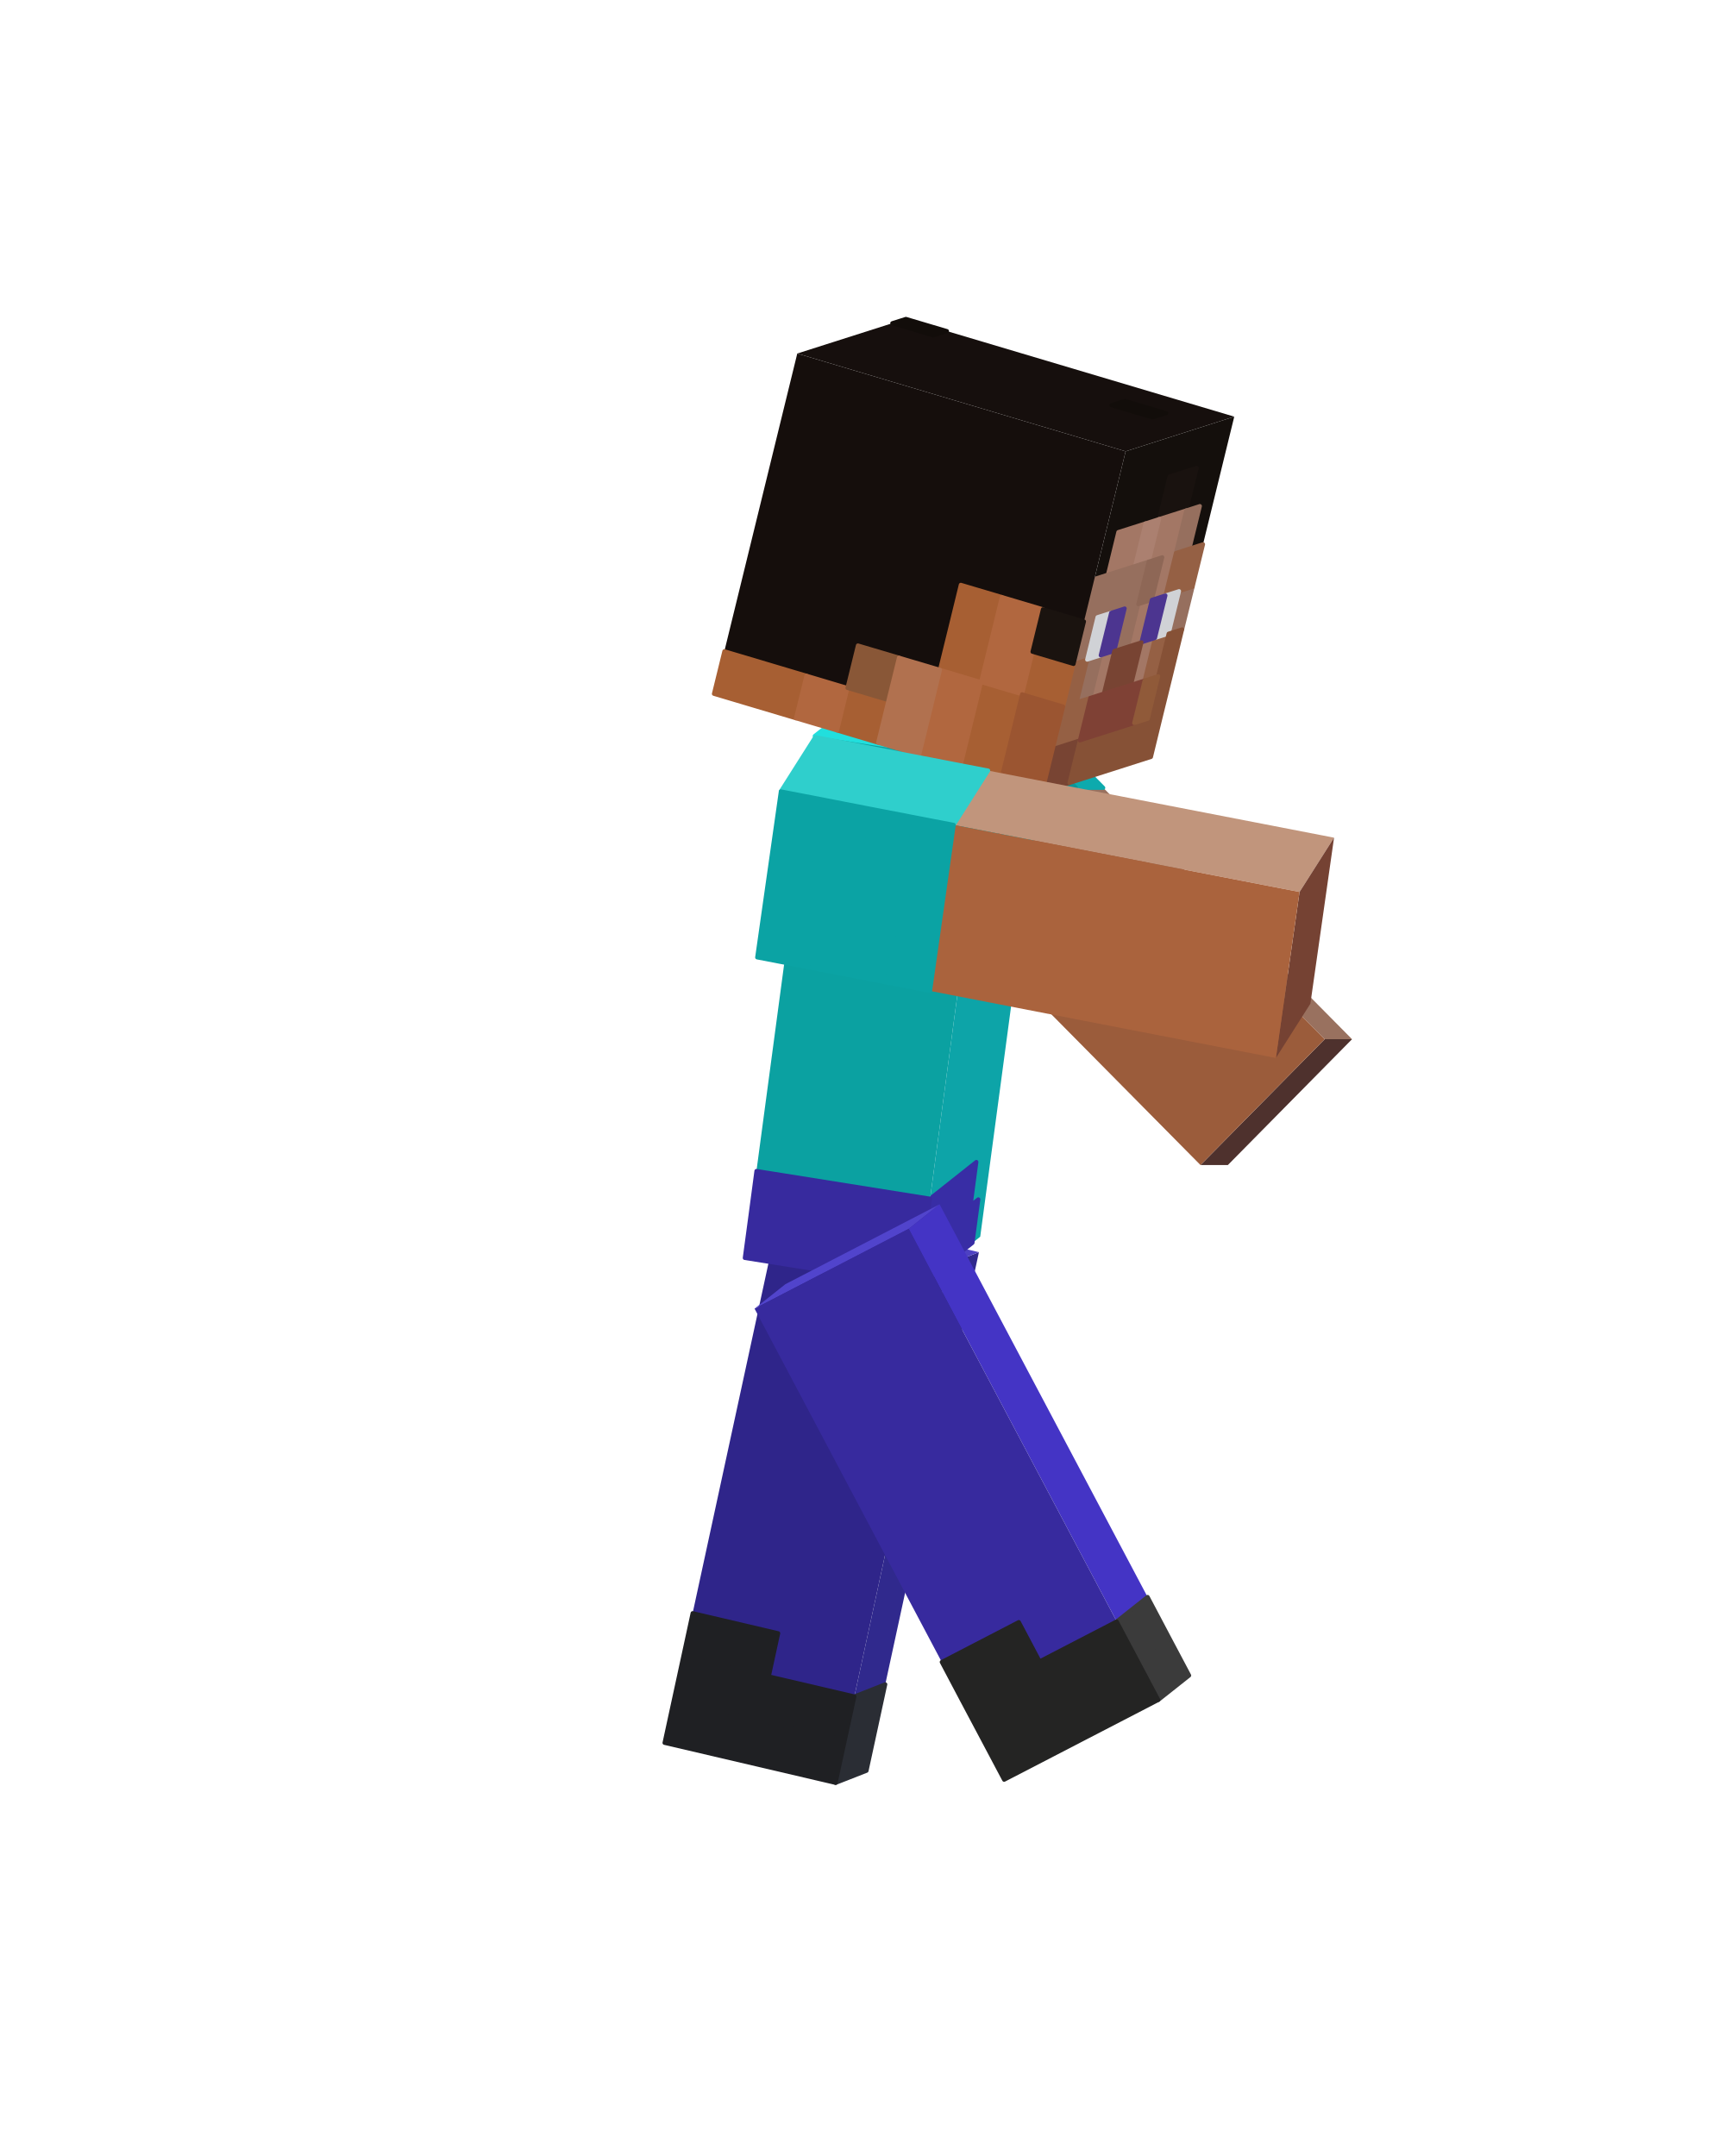
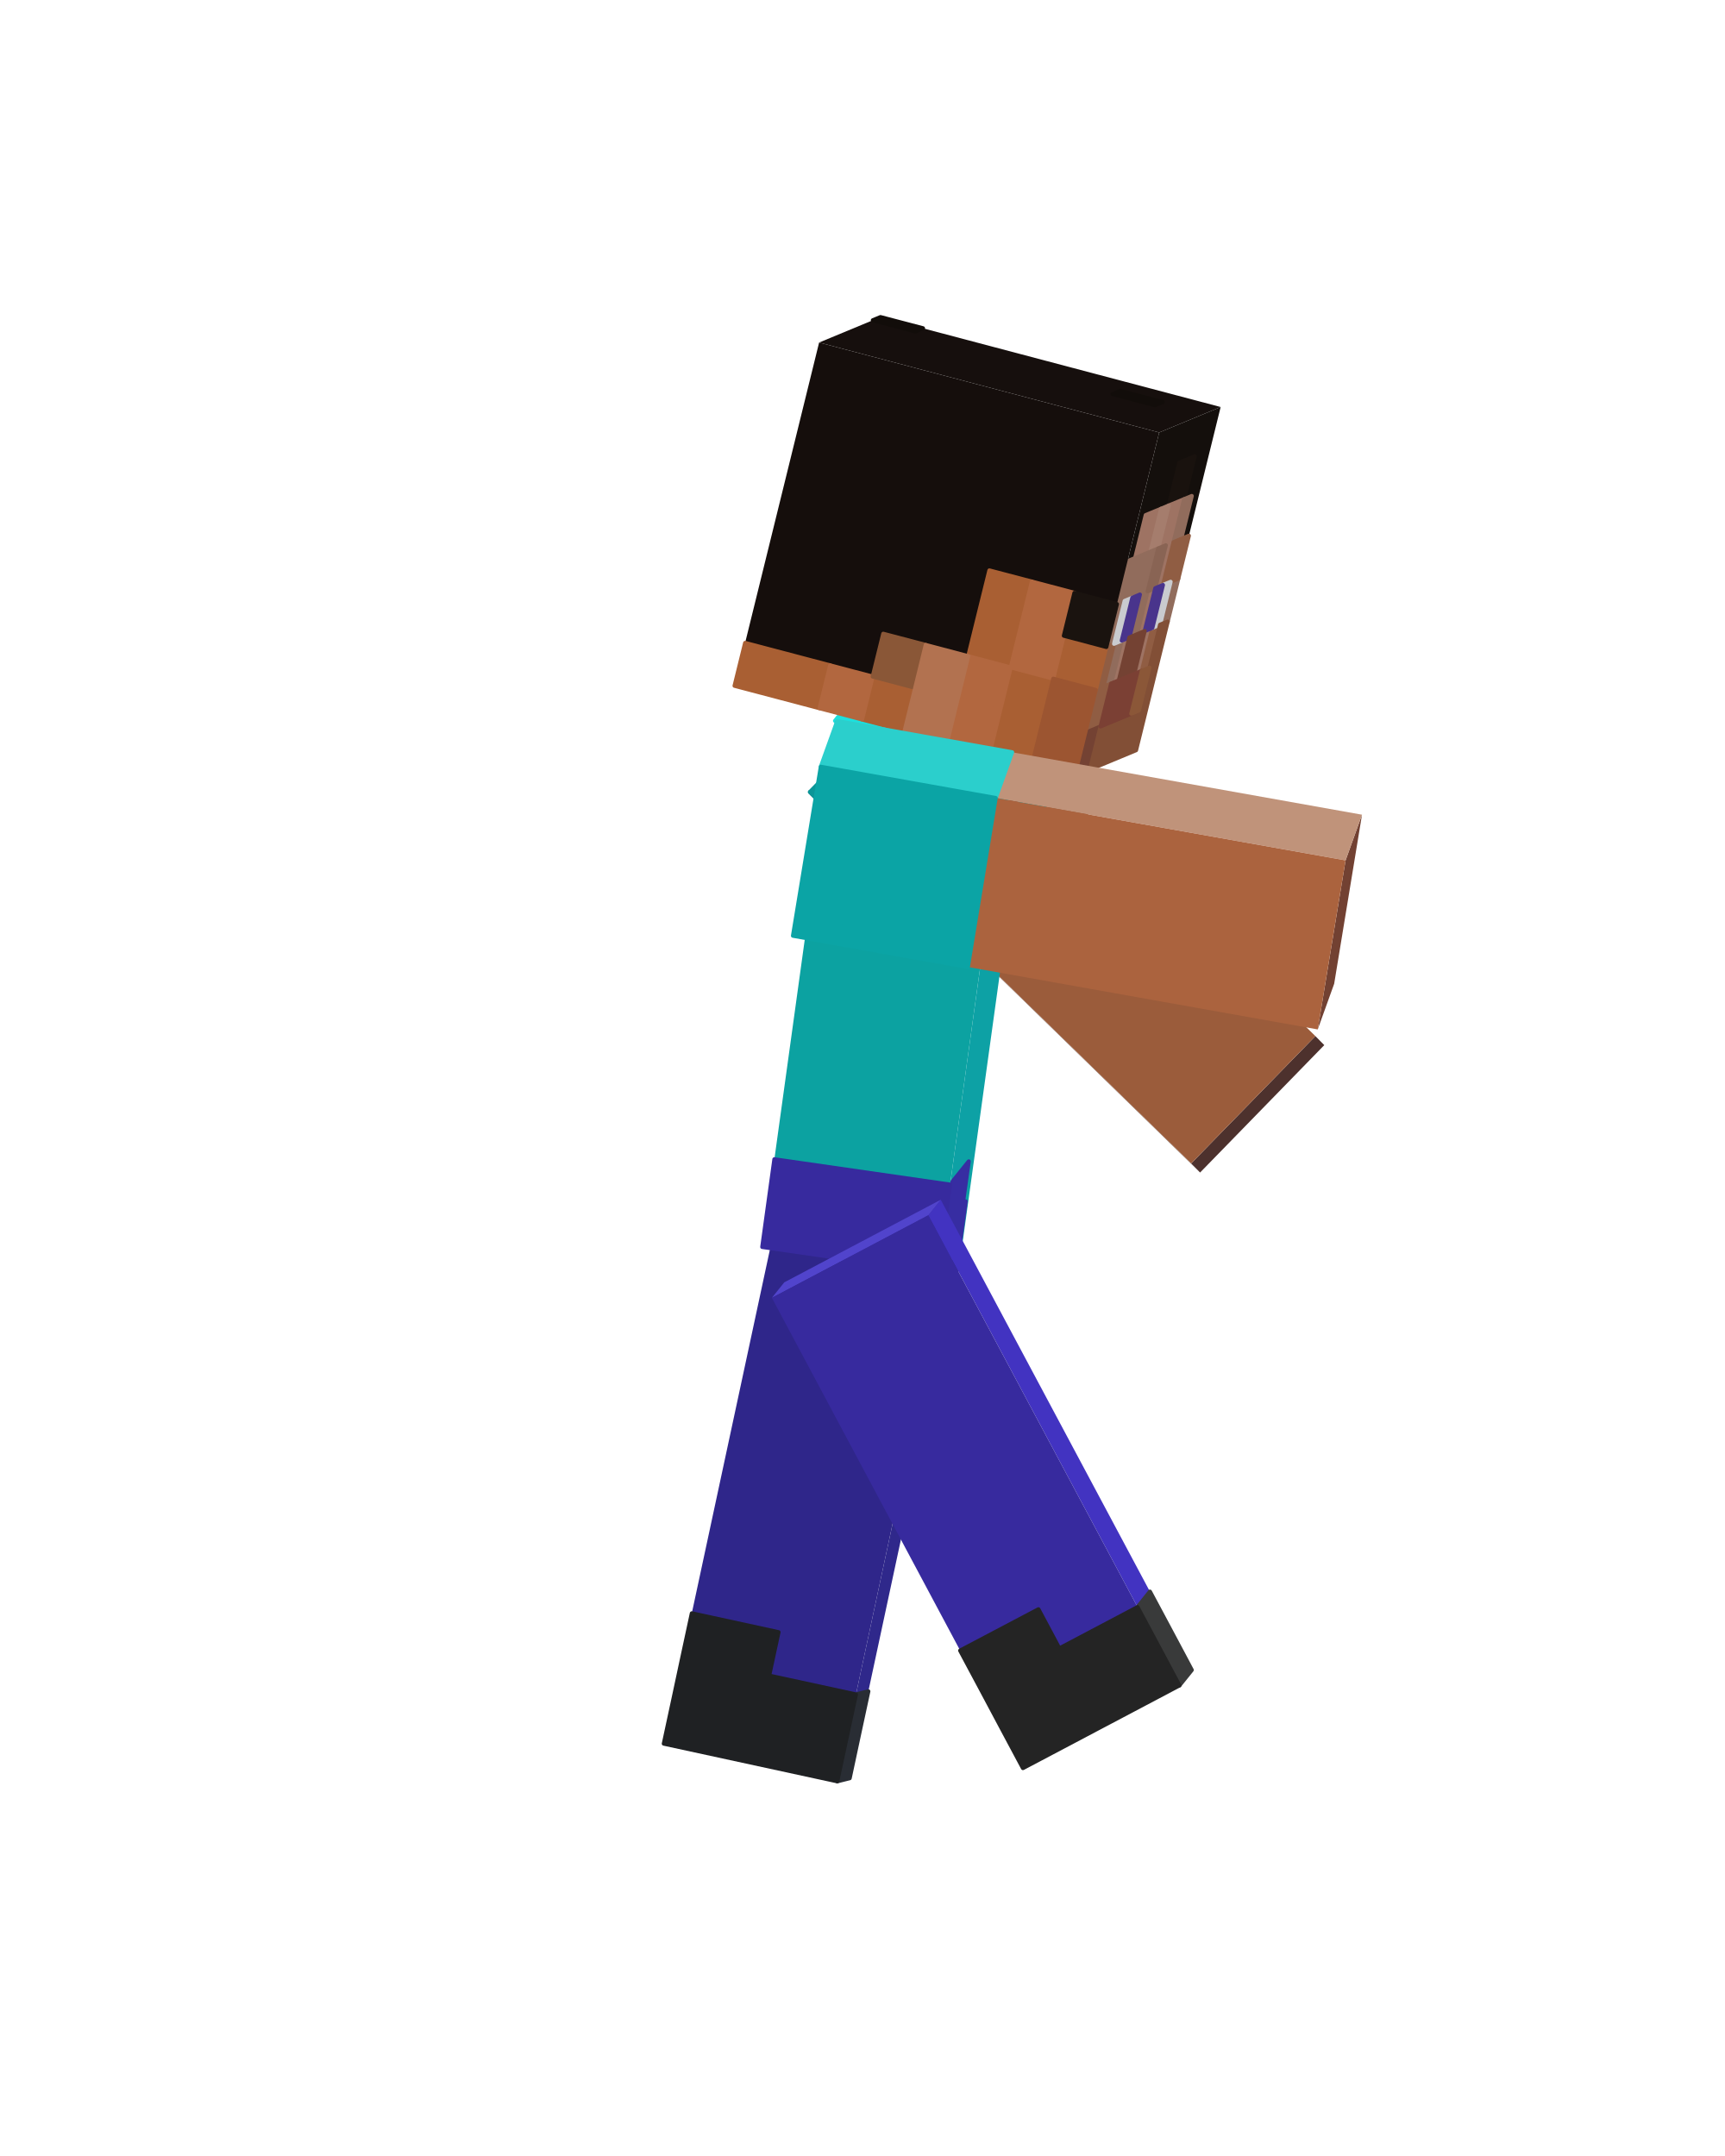
<svg xmlns="http://www.w3.org/2000/svg" viewBox="0 0 256 320" width="256" height="320" role="img" aria-labelledby="jump-fall-title">
  <g id="steve">
    <g id="arm-left" aria-label="Left arm">
-       <g class="face" data-face="front">
-         <path fill="#99715f" d="M141.22 98.27L145.27 98.27L200.65 154.24L196.59 154.24Z" />
-         <path fill="#0daaad" stroke="#0daaad" stroke-width=".6" stroke-linejoin="round" d="M141.22 98.27L145.27 98.27L149.89 102.94L145.83 102.94ZM145.83 102.94L149.89 102.94L154.5 107.6L150.45 107.6ZM150.45 107.6L154.5 107.6L159.12 112.26L155.06 112.27ZM155.06 112.27L159.12 112.26L163.73 116.93L159.68 116.93Z" />
+       <g class="face" data-face="back">
+         <path fill="#69524c" d="M121.52 118.9L120.2 117.55L176.78 172.68L178.1 174.03Z" />
+         <path fill="#0c7780" stroke="#0c7780" stroke-width=".6" stroke-linejoin="round" d="M121.52 118.9L120.2 117.55L124.92 122.14L126.24 123.49ZM126.24 123.49L124.92 122.14L129.63 126.74L130.95 128.09ZM130.95 128.09L129.63 126.74L134.35 131.33L135.67 132.68ZM135.67 132.68L134.35 131.33L139.06 135.93L140.38 137.27Z" />
      </g>
      <g class="face" data-face="bottom">
-         <path fill="#4e312d" d="M196.59 154.24L200.65 154.24L182.22 172.92L178.16 172.92Z" />
+         <path fill="#4d312d" d="M195.21 153.78L196.53 155.12L178.1 174.03L176.78 172.68Z" />
      </g>
      <g class="face" data-face="nx">
-         <path fill="#9b5c3b" d="M122.79 116.95L141.22 98.27L196.59 154.24L178.16 172.92Z" />
-         <path fill="#0b9698" stroke="#0b9698" stroke-width=".6" stroke-linejoin="round" d="M122.79 116.95L141.22 98.27L145.83 102.94L127.4 121.62ZM127.4 121.62L145.83 102.94L150.45 107.6L132.01 126.28ZM132.01 126.28L150.45 107.6L155.06 112.27L136.63 130.95ZM136.63 130.95L155.06 112.27L159.68 116.93L141.24 135.61Z" />
+         <path fill="#9b5c3b" d="M120.2 117.55L138.63 98.64L195.21 153.78L176.78 172.68Z" />
+         <path fill="#0b9698" stroke="#0b9698" stroke-width=".6" stroke-linejoin="round" d="M120.2 117.55L138.63 98.64L143.34 103.24L124.92 122.14ZM124.92 122.14L143.34 103.24L148.06 107.83L129.63 126.74ZM129.63 126.74L148.06 107.83L152.77 112.43L134.35 131.33ZM134.35 131.33L152.77 112.43L157.49 117.02L139.06 135.93Z" />
      </g>
    </g>
    <g id="leg-left" aria-label="Left leg">
      <g class="face" data-face="front">
-         <path fill="#30298d" d="M140.7 187.65L145.28 185.85L128.6 262.82L124.01 264.62Z" />
-         <path fill="#2a2d34" stroke="#2a2d34" stroke-width=".6" stroke-linejoin="round" d="M126.8 251.79L131.38 249.99L129.99 256.41L125.4 258.21ZM125.4 258.21L129.99 256.41L128.6 262.82L124.01 264.62Z" />
+         <path fill="#2f288b" d="M140.87 186.99L142.71 186.53L126.1 263.93L124.26 264.39Z" />
+         <path fill="#292d34" stroke="#292d34" stroke-width=".6" stroke-linejoin="round" d="M127.03 251.49L128.87 251.03L127.48 257.48L125.64 257.94ZM125.64 257.94L127.48 257.48L126.1 263.93L124.26 264.39Z" />
      </g>
      <g class="face" data-face="top">
-         <path fill="#4d41c3" d="M115.3 181.7L119.88 179.9L145.28 185.85L140.7 187.65Z" />
+         <path fill="#4c41c1" d="M115.13 181.41L116.97 180.95L142.71 186.53L140.87 186.99Z" />
      </g>
      <g class="face" data-face="nx">
-         <path fill="#2f258a" d="M115.3 181.7L140.7 187.65L124.01 264.62L98.62 258.68Z" />
-         <path fill="#1f2023" stroke="#1f2023" stroke-width=".6" stroke-linejoin="round" d="M102.79 239.43L115.49 242.41L114.1 248.82L101.4 245.85ZM101.4 245.85L126.8 251.79L125.4 258.21L100.01 252.26ZM100.01 252.26L125.4 258.21L124.01 264.62L98.62 258.68Z" />
+         <path fill="#2f268a" d="M115.13 181.41L140.87 186.99L124.26 264.39L98.51 258.8Z" />
+         <path fill="#1f2123" stroke="#1f2123" stroke-width=".6" stroke-linejoin="round" d="M102.67 239.45L115.54 242.25L114.15 248.7L101.28 245.9ZM101.28 245.9L127.03 251.49L125.64 257.94L99.9 252.35ZM99.9 252.35L125.64 257.94L124.26 264.39L98.51 258.8Z" />
      </g>
    </g>
    <g id="torso" aria-label="Torso">
      <g class="face" data-face="front">
-         <path fill="#0da4a8" d="M146.68 113.35L155.85 106.09L145.47 183.56L136.3 190.82Z" />
-         <path fill="#845136" stroke="#845136" stroke-width=".6" stroke-linejoin="round" d="M148.97 111.54L150.12 110.63L149.25 117.08L148.11 117.99ZM151.26 109.72L153.55 107.9L152.69 114.36L150.4 116.17ZM149.25 117.08L151.54 115.27L150.68 121.72L148.39 123.54Z" />
-         <path fill="#99603f" stroke="#99603f" stroke-width=".6" stroke-linejoin="round" d="M150.12 110.63L151.26 109.72L150.4 116.17L149.25 117.08Z" />
-         <path fill="#382da5" stroke="#382da5" stroke-width=".6" stroke-linejoin="round" d="M138.03 177.91L144.9 172.46L144.04 178.92L137.17 184.37ZM137.17 184.37L145.19 178.01L144.32 184.47L136.3 190.82Z" />
+         <path fill="#0da1a5" d="M150.01 110.74L153.69 106.15L142.88 184.24L139.2 188.83Z" />
+         <path fill="#814f36" stroke="#814f36" stroke-width=".6" stroke-linejoin="round" d="M150.93 109.59L151.39 109.02L150.49 115.53L150.03 116.1ZM151.85 108.45L152.77 107.3L151.87 113.8L150.95 114.95ZM150.49 115.53L151.41 114.38L150.51 120.89L149.59 122.03Z" />
+         <path fill="#955e3e" stroke="#955e3e" stroke-width=".6" stroke-linejoin="round" d="M151.39 109.02L151.85 108.45L150.95 114.95L150.49 115.53Z" />
+         <path fill="#372da2" stroke="#372da2" stroke-width=".6" stroke-linejoin="round" d="M141 175.82L143.77 172.37L142.86 178.88L140.1 182.33ZM140.1 182.33L143.32 178.31L142.42 184.81L139.2 188.83Z" />
      </g>
      <g class="face" data-face="top">
-         <path fill="#a5623f" d="M120.91 109.24L130.08 101.97L155.85 106.09L146.68 113.35Z" />
-         <path fill="#21dfdd" stroke="#21dfdd" stroke-width=".6" stroke-linejoin="round" d="M120.91 109.24L122.06 108.33L128.5 109.36L127.36 110.27ZM128.93 102.88L130.08 101.97L136.52 103L135.37 103.91ZM127.36 110.27L128.5 109.36L134.94 110.39L133.8 111.29ZM135.37 103.91L136.52 103L142.96 104.03L141.82 104.94ZM133.8 111.29L134.94 110.39L141.39 111.41L140.24 112.32ZM141.82 104.94L142.96 104.03L149.4 105.06L148.26 105.97ZM140.24 112.32L141.39 111.41L147.83 112.44L146.68 113.35ZM148.26 105.97L149.4 105.06L155.85 106.09L154.7 106.99Z" />
+         <path fill="#a3603c" d="M123.92 106.99L127.6 102.39L153.69 106.15L150.01 110.74Z" />
+         <path fill="#1ddfdd" stroke="#1ddfdd" stroke-width=".6" stroke-linejoin="round" d="M123.92 106.99L124.38 106.41L130.9 107.35L130.44 107.93ZM127.14 102.97L127.6 102.39L134.12 103.33L133.66 103.91ZM130.44 107.93L130.9 107.35L137.42 108.29L136.96 108.86ZM133.66 103.91L134.12 103.33L140.65 104.27L140.19 104.84ZM136.96 108.86L137.42 108.29L143.95 109.23L143.49 109.8ZM140.19 104.84L140.65 104.27L147.17 105.21L146.71 105.78ZM143.49 109.8L143.95 109.23L150.47 110.17L150.01 110.74ZM146.71 105.78L147.17 105.21L153.69 106.15L153.23 106.72Z" />
      </g>
      <g class="face" data-face="nx">
-         <path fill="#0ba1a1" d="M120.91 109.24L146.68 113.35L136.3 190.82L110.53 186.71Z" />
-         <path fill="#372a9e" stroke="#372a9e" stroke-width=".6" stroke-linejoin="round" d="M112.26 173.8L138.03 177.91L137.17 184.37L111.4 180.25ZM111.4 180.25L137.17 184.37L136.3 190.82L110.53 186.71Z" />
-       </g>
-     </g>
-     <g id="leg-right" aria-label="Right leg">
-       <g class="face" data-face="top">
-         <path fill="#5144cc" d="M111.98 194.23L116.56 190.6L139.44 178.75L134.86 182.38Z" />
-       </g>
-       <g class="face" data-face="front">
-         <path fill="#4434c5" d="M134.86 182.38L139.44 178.75L176.48 248.68L171.9 252.31Z" />
-         <path fill="#3b3b3b" stroke="#3b3b3b" stroke-width=".6" stroke-linejoin="round" d="M165.72 240.66L170.31 237.02L173.39 242.85L168.81 246.48ZM168.81 246.48L173.39 242.85L176.48 248.68L171.9 252.31Z" />
-       </g>
-       <g class="face" data-face="nx">
-         <path fill="#372a9e" d="M111.98 194.23L134.86 182.38L171.9 252.31L149.02 264.16Z" />
-         <path fill="#242423" stroke="#242423" stroke-width=".6" stroke-linejoin="round" d="M139.76 246.68L151.2 240.75L154.28 246.58L142.84 252.51ZM142.84 252.51L165.72 240.66L168.81 246.48L145.93 258.33ZM145.93 258.33L168.81 246.48L171.9 252.31L149.02 264.16Z" />
+         <path fill="#0ca2a1" d="M123.92 106.99L150.01 110.74L139.2 188.83L113.12 185.08Z" />
+         <path fill="#372a9e" stroke="#372a9e" stroke-width=".6" stroke-linejoin="round" d="M114.92 172.06L141 175.82L140.1 182.33L114.02 178.57ZM114.02 178.57L140.1 182.33L139.2 188.83L113.12 185.08Z" />
      </g>
    </g>
    <g id="head" aria-label="Head">
      <g class="face" data-face="top">
-         <path fill="#160f0d" d="M118.32 52.47L134.44 47.33L183.17 61.84L167.05 66.99Z" />
-         <path fill="#120d0a" stroke="#120d0a" stroke-width=".6" stroke-linejoin="round" d="M132.42 47.97L134.44 47.33L140.53 49.14L138.51 49.79ZM164.94 60.14L166.96 59.5L173.05 61.32L171.03 61.96Z" />
+         <path fill="#160f0d" d="M121.56 50.84L130.67 47.06L181.15 60.41L172.03 64.19Z" />
+         <path fill="#120d0a" stroke="#120d0a" stroke-width=".6" stroke-linejoin="round" d="M129.53 47.53L130.67 47.06L136.98 48.72L135.84 49.2ZM165.11 58.49L166.25 58.01L172.56 59.68L171.42 60.16Z" />
      </g>
      <g class="face" data-face="front">
-         <path fill="#140f0c" d="M167.05 66.99L183.17 61.84L170.81 112.35L154.69 117.49Z" />
-         <path fill="#19120f" stroke="#19120f" stroke-width=".6" stroke-linejoin="round" d="M173.57 70.73L177.6 69.44L176.05 75.76L172.02 77.04Z" />
-         <path fill="#a37765" stroke="#a37765" stroke-width=".6" stroke-linejoin="round" d="M165.97 78.97L170 77.69L168.46 84L164.43 85.29ZM172.02 77.04L176.05 75.76L174.51 82.07L170.47 83.36ZM172.49 82.71L174.51 82.07L172.96 88.38L170.94 89.03ZM168.93 89.67L170.94 89.03L169.4 95.34L167.38 95.98ZM163.35 97.27L165.37 96.62L163.82 102.94L161.81 103.58ZM169.4 95.34L171.41 94.69L169.87 101.01L167.85 101.65Z" />
-         <path fill="#ab8070" stroke="#ab8070" stroke-width=".6" stroke-linejoin="round" d="M170 77.69L172.02 77.04L170.47 83.36L168.46 84Z" />
-         <path fill="#966f5e" stroke="#966f5e" stroke-width=".6" stroke-linejoin="round" d="M176.05 75.76L178.07 75.11L176.52 81.43L174.51 82.07ZM162.41 85.93L170.47 83.36L168.93 89.67L160.87 92.24ZM160.87 92.24L162.88 91.6L161.34 97.91L159.32 98.55ZM166.91 90.31L168.93 89.67L167.38 95.98L165.37 96.62ZM174.98 87.74L176.99 87.1L175.44 93.41L173.43 94.05ZM161.34 97.91L163.35 97.27L161.81 103.58L159.79 104.22Z" />
-         <path fill="#8e6756" stroke="#8e6756" stroke-width=".6" stroke-linejoin="round" d="M170.47 83.36L172.49 82.71L170.94 89.03L168.93 89.67Z" />
-         <path fill="#956044" stroke="#956044" stroke-width=".6" stroke-linejoin="round" d="M174.51 82.07L178.54 80.78L176.99 87.1L172.96 88.38ZM159.32 98.55L161.34 97.91L159.79 104.22L157.78 104.87ZM171.41 94.69L173.43 94.05L171.88 100.36L169.87 101.01ZM157.78 104.87L161.81 103.58L160.26 109.89L156.23 111.18Z" />
-         <path fill="#d0d2d6" stroke="#d0d2d6" stroke-width=".6" stroke-linejoin="round" d="M162.88 91.6L164.9 90.96L163.35 97.27L161.34 97.91ZM172.96 88.38L174.98 87.74L173.43 94.05L171.41 94.69Z" />
-         <path fill="#4c3590" stroke="#4c3590" stroke-width=".6" stroke-linejoin="round" d="M164.9 90.96L166.91 90.31L165.37 96.62L163.35 97.27ZM170.94 89.03L172.96 88.38L171.41 94.69L169.4 95.34Z" />
-         <path fill="#784433" stroke="#784433" stroke-width=".6" stroke-linejoin="round" d="M165.37 96.62L169.4 95.34L167.85 101.65L163.82 102.94ZM156.23 111.18L160.26 109.89L158.72 116.21L154.69 117.49Z" />
-         <path fill="#865136" stroke="#865136" stroke-width=".6" stroke-linejoin="round" d="M173.43 94.05L175.44 93.41L173.9 99.72L171.88 100.36ZM171.88 100.36L173.9 99.72L172.35 106.03L170.34 106.68ZM160.26 109.89L172.35 106.03L170.81 112.35L158.72 116.21Z" />
-         <path fill="#7f4135" stroke="#7f4135" stroke-width=".6" stroke-linejoin="round" d="M161.81 103.58L169.87 101.01L168.32 107.32L160.26 109.89Z" />
-         <path fill="#905a39" stroke="#905a39" stroke-width=".6" stroke-linejoin="round" d="M169.87 101.01L171.88 100.36L170.34 106.68L168.32 107.32Z" />
+         <path fill="#140f0c" d="M172.03 64.19L181.15 60.41L168.6 111.35L159.48 115.13Z" />
+         <path fill="#19120e" stroke="#19120e" stroke-width=".6" stroke-linejoin="round" d="M175.02 68.67L177.3 67.72L175.73 74.09L173.45 75.03Z" />
+         <path fill="#9e7363" stroke="#9e7363" stroke-width=".6" stroke-linejoin="round" d="M170.03 76.45L172.31 75.51L170.74 81.87L168.46 82.82ZM173.45 75.03L175.73 74.09L174.16 80.46L171.88 81.4ZM173.02 80.93L174.16 80.46L172.59 86.82L171.45 87.3ZM170.31 87.77L171.45 87.3L169.88 93.66L168.75 94.14ZM166.47 95.08L167.61 94.61L166.04 100.98L164.9 101.45ZM169.88 93.66L171.02 93.19L169.46 99.56L168.32 100.03Z" />
+         <path fill="#a57d6d" stroke="#a57d6d" stroke-width=".6" stroke-linejoin="round" d="M172.31 75.51L173.45 75.03L171.88 81.4L170.74 81.87Z" />
+         <path fill="#916c5c" stroke="#916c5c" stroke-width=".6" stroke-linejoin="round" d="M175.73 74.09L176.87 73.61L175.3 79.98L174.16 80.46ZM167.33 83.29L171.88 81.4L170.31 87.77L165.76 89.66ZM165.76 89.66L166.9 89.19L165.33 95.56L164.19 96.03ZM169.17 88.24L170.31 87.77L168.75 94.14L167.61 94.61ZM173.73 86.35L174.87 85.88L173.3 92.25L172.16 92.72ZM165.33 95.56L166.47 95.08L164.9 101.45L163.76 101.92Z" />
+         <path fill="#896454" stroke="#896454" stroke-width=".6" stroke-linejoin="round" d="M171.88 81.4L173.02 80.93L171.45 87.3L170.31 87.77Z" />
+         <path fill="#905d43" stroke="#905d43" stroke-width=".6" stroke-linejoin="round" d="M174.16 80.46L176.44 79.51L174.87 85.88L172.59 86.82ZM164.19 96.03L165.33 95.56L163.76 101.92L162.62 102.4ZM171.02 93.19L172.16 92.72L170.6 99.09L169.46 99.56ZM162.62 102.4L164.9 101.45L163.33 107.82L161.05 108.77Z" />
+         <path fill="#c9cbcf" stroke="#c9cbcf" stroke-width=".6" stroke-linejoin="round" d="M166.9 89.19L168.04 88.72L166.47 95.08L165.33 95.56ZM172.59 86.82L173.73 86.35L172.16 92.72L171.02 93.19Z" />
+         <path fill="#49348c" stroke="#49348c" stroke-width=".6" stroke-linejoin="round" d="M168.04 88.72L169.17 88.24L167.61 94.61L166.47 95.08ZM171.45 87.3L172.59 86.82L171.02 93.19L169.88 93.66Z" />
+         <path fill="#744233" stroke="#744233" stroke-width=".6" stroke-linejoin="round" d="M167.61 94.61L169.88 93.66L168.32 100.03L166.04 100.98ZM161.05 108.77L163.33 107.82L161.76 114.19L159.48 115.13Z" />
+         <path fill="#824f36" stroke="#824f36" stroke-width=".6" stroke-linejoin="round" d="M172.16 92.72L173.3 92.25L171.73 98.61L170.6 99.09ZM170.6 99.09L171.73 98.61L170.17 104.98L169.03 105.45ZM163.33 107.82L170.17 104.98L168.6 111.35L161.76 114.19Z" />
+         <path fill="#7b4034" stroke="#7b4034" stroke-width=".6" stroke-linejoin="round" d="M164.9 101.45L169.46 99.56L167.89 105.93L163.33 107.82Z" />
+         <path fill="#8b5738" stroke="#8b5738" stroke-width=".6" stroke-linejoin="round" d="M169.46 99.56L170.6 99.09L169.03 105.45L167.89 105.93Z" />
      </g>
      <g class="face" data-face="nx">
-         <path fill="#150e0c" d="M118.32 52.47L167.05 66.99L154.69 117.49L105.95 102.98Z" />
-         <path fill="#a75f33" stroke="#a75f33" stroke-width=".6" stroke-linejoin="round" d="M142.59 86.8L148.68 88.61L147.14 94.93L141.05 93.11ZM141.05 93.11L147.14 94.93L145.59 101.24L139.5 99.42ZM153.23 96.74L159.32 98.55L157.78 104.87L151.68 103.05ZM145.59 101.24L151.68 103.05L150.14 109.37L144.05 107.55ZM107.5 96.66L119.68 100.29L118.13 106.61L105.95 102.98ZM125.77 102.11L131.86 103.92L130.32 110.24L124.23 108.42ZM144.05 107.55L150.14 109.37L148.59 115.68L142.5 113.86Z" />
-         <path fill="#b1673f" stroke="#b1673f" stroke-width=".6" stroke-linejoin="round" d="M148.68 88.61L154.78 90.43L153.23 96.74L147.14 94.93ZM147.14 94.93L153.23 96.74L151.68 103.05L145.59 101.24ZM139.5 99.42L145.59 101.24L144.05 107.55L137.96 105.74ZM119.68 100.29L125.77 102.11L124.23 108.42L118.13 106.61ZM137.96 105.74L144.05 107.55L142.5 113.86L136.41 112.05Z" />
-         <path fill="#1a130f" stroke="#1a130f" stroke-width=".6" stroke-linejoin="round" d="M154.78 90.43L160.87 92.24L159.32 98.55L153.23 96.74Z" />
-         <path fill="#895737" stroke="#895737" stroke-width=".6" stroke-linejoin="round" d="M127.32 95.8L133.41 97.61L131.86 103.92L125.77 102.11Z" />
-         <path fill="#b1714f" stroke="#b1714f" stroke-width=".6" stroke-linejoin="round" d="M133.41 97.61L139.5 99.42L137.96 105.74L131.86 103.92ZM131.86 103.92L137.96 105.74L136.41 112.05L130.32 110.24Z" />
-         <path fill="#9b5531" stroke="#9b5531" stroke-width=".6" stroke-linejoin="round" d="M151.68 103.05L157.78 104.87L156.23 111.18L150.14 109.37ZM150.14 109.37L156.23 111.18L154.69 117.49L148.59 115.68Z" />
+         <path fill="#150e0c" d="M121.56 50.84L172.03 64.19L159.48 115.13L109.01 101.79Z" />
+         <path fill="#a95f33" stroke="#a95f33" stroke-width=".6" stroke-linejoin="round" d="M146.83 84.66L153.14 86.32L151.57 92.69L145.26 91.02ZM145.26 91.02L151.57 92.69L150 99.06L143.69 97.39ZM157.88 94.36L164.19 96.03L162.62 102.4L156.31 100.73ZM150 99.06L156.31 100.73L154.74 107.1L148.43 105.43ZM110.58 95.42L123.2 98.75L121.63 105.12L109.01 101.79ZM129.51 100.42L135.82 102.09L134.25 108.46L127.94 106.79ZM148.43 105.43L154.74 107.1L153.17 113.47L146.87 111.8Z" />
+         <path fill="#b2673f" stroke="#b2673f" stroke-width=".6" stroke-linejoin="round" d="M153.14 86.32L159.45 87.99L157.88 94.36L151.57 92.69ZM151.57 92.69L157.88 94.36L156.31 100.73L150 99.06ZM143.69 97.39L150 99.06L148.43 105.43L142.12 103.76ZM123.2 98.75L129.51 100.42L127.94 106.79L121.63 105.12ZM142.12 103.76L148.43 105.43L146.87 111.8L140.56 110.13Z" />
+         <path fill="#1a130f" stroke="#1a130f" stroke-width=".6" stroke-linejoin="round" d="M159.45 87.99L165.76 89.66L164.19 96.03L157.88 94.36Z" />
+         <path fill="#8a5737" stroke="#8a5737" stroke-width=".6" stroke-linejoin="round" d="M131.08 94.06L137.38 95.72L135.82 102.09L129.51 100.42Z" />
+         <path fill="#b27250" stroke="#b27250" stroke-width=".6" stroke-linejoin="round" d="M137.38 95.72L143.69 97.39L142.12 103.76L135.82 102.09ZM135.82 102.09L142.12 103.76L140.56 110.13L134.25 108.46Z" />
+         <path fill="#9c5531" stroke="#9c5531" stroke-width=".6" stroke-linejoin="round" d="M156.31 100.73L162.62 102.4L161.05 108.77L154.74 107.1ZM154.74 107.1L161.05 108.77L159.48 115.13L153.17 113.47Z" />
+       </g>
+     </g>
+     <g id="leg-right" aria-label="Right leg">
+       <g class="face" data-face="front">
+         <path fill="#4233c1" d="M137.77 180.37L139.61 178.07L176.87 247.87L175.03 250.16Z" />
+         <path fill="#393a3a" stroke="#393a3a" stroke-width=".6" stroke-linejoin="round" d="M168.82 238.53L170.66 236.23L173.77 242.05L171.93 244.35ZM171.93 244.35L173.77 242.05L176.87 247.87L175.03 250.16Z" />
+       </g>
+       <g class="face" data-face="top">
+         <path fill="#5144cc" d="M114.55 192.63L116.39 190.33L139.61 178.07L137.77 180.37Z" />
+       </g>
+       <g class="face" data-face="nx">
+         <path fill="#372a9e" d="M114.55 192.63L137.77 180.37L175.03 250.16L151.81 262.43Z" />
+         <path fill="#242424" stroke="#242424" stroke-width=".6" stroke-linejoin="round" d="M142.49 244.98L154.11 238.85L157.21 244.66L145.6 250.79ZM145.6 250.79L168.82 238.53L171.93 244.35L148.7 256.61ZM148.7 256.61L171.93 244.35L175.03 250.16L151.81 262.43Z" />
      </g>
    </g>
    <g id="arm-right" aria-label="Right arm">
+       <g class="face" data-face="bottom">
+         <path fill="#724132" d="M199.69 127.7L202.13 120.92L198 146.01L195.56 152.79Z" />
+       </g>
      <g class="face" data-face="front">
-         <path fill="#c1957c" d="M115.88 117.46L120.99 109.4L197.98 124.33L192.86 132.39Z" />
-         <path fill="#2fcfcc" stroke="#2fcfcc" stroke-width=".6" stroke-linejoin="round" d="M115.88 117.46L120.99 109.4L127.41 110.64L122.29 118.7ZM122.29 118.7L127.41 110.64L133.82 111.89L128.71 119.95ZM128.71 119.95L133.82 111.89L140.24 113.13L135.13 121.19ZM135.13 121.19L140.24 113.13L146.65 114.37L141.54 122.43Z" />
-       </g>
-       <g class="face" data-face="bottom">
-         <path fill="#754233" d="M192.86 132.39L197.98 124.33L194.47 148.97L189.35 157.03Z" />
+         <path fill="#c0937a" d="M121.81 113.8L124.25 107.02L202.13 120.92L199.69 127.7Z" />
+         <path fill="#2bcfcc" stroke="#2bcfcc" stroke-width=".6" stroke-linejoin="round" d="M121.81 113.8L124.25 107.02L130.74 108.18L128.3 114.96ZM128.3 114.96L130.74 108.18L137.23 109.34L134.79 116.12ZM134.79 116.12L137.23 109.34L143.72 110.49L141.28 117.28ZM141.28 117.28L143.72 110.49L150.21 111.65L147.77 118.44Z" />
      </g>
      <g class="face" data-face="nx">
-         <path fill="#aa633d" d="M112.37 142.1L115.88 117.46L192.86 132.39L189.35 157.03Z" />
-         <path fill="#0ba3a4" stroke="#0ba3a4" stroke-width=".6" stroke-linejoin="round" d="M112.37 142.1L115.88 117.46L122.29 118.7L118.79 143.34ZM118.79 143.34L122.29 118.7L128.71 119.95L125.2 144.59ZM125.2 144.59L128.71 119.95L135.13 121.19L131.62 145.83ZM131.62 145.83L135.13 121.19L141.54 122.43L138.03 147.08Z" />
+         <path fill="#ab633e" d="M117.68 138.89L121.81 113.8L199.69 127.7L195.56 152.79Z" />
+         <path fill="#0ba4a5" stroke="#0ba4a5" stroke-width=".6" stroke-linejoin="round" d="M117.68 138.89L121.81 113.8L128.3 114.96L124.17 140.05ZM124.17 140.05L128.3 114.96L134.79 116.12L130.66 141.21ZM130.66 141.21L134.79 116.12L141.28 117.28L137.15 142.37ZM137.15 142.37L141.28 117.28L147.77 118.44L143.64 143.52Z" />
      </g>
    </g>
  </g>
</svg>
